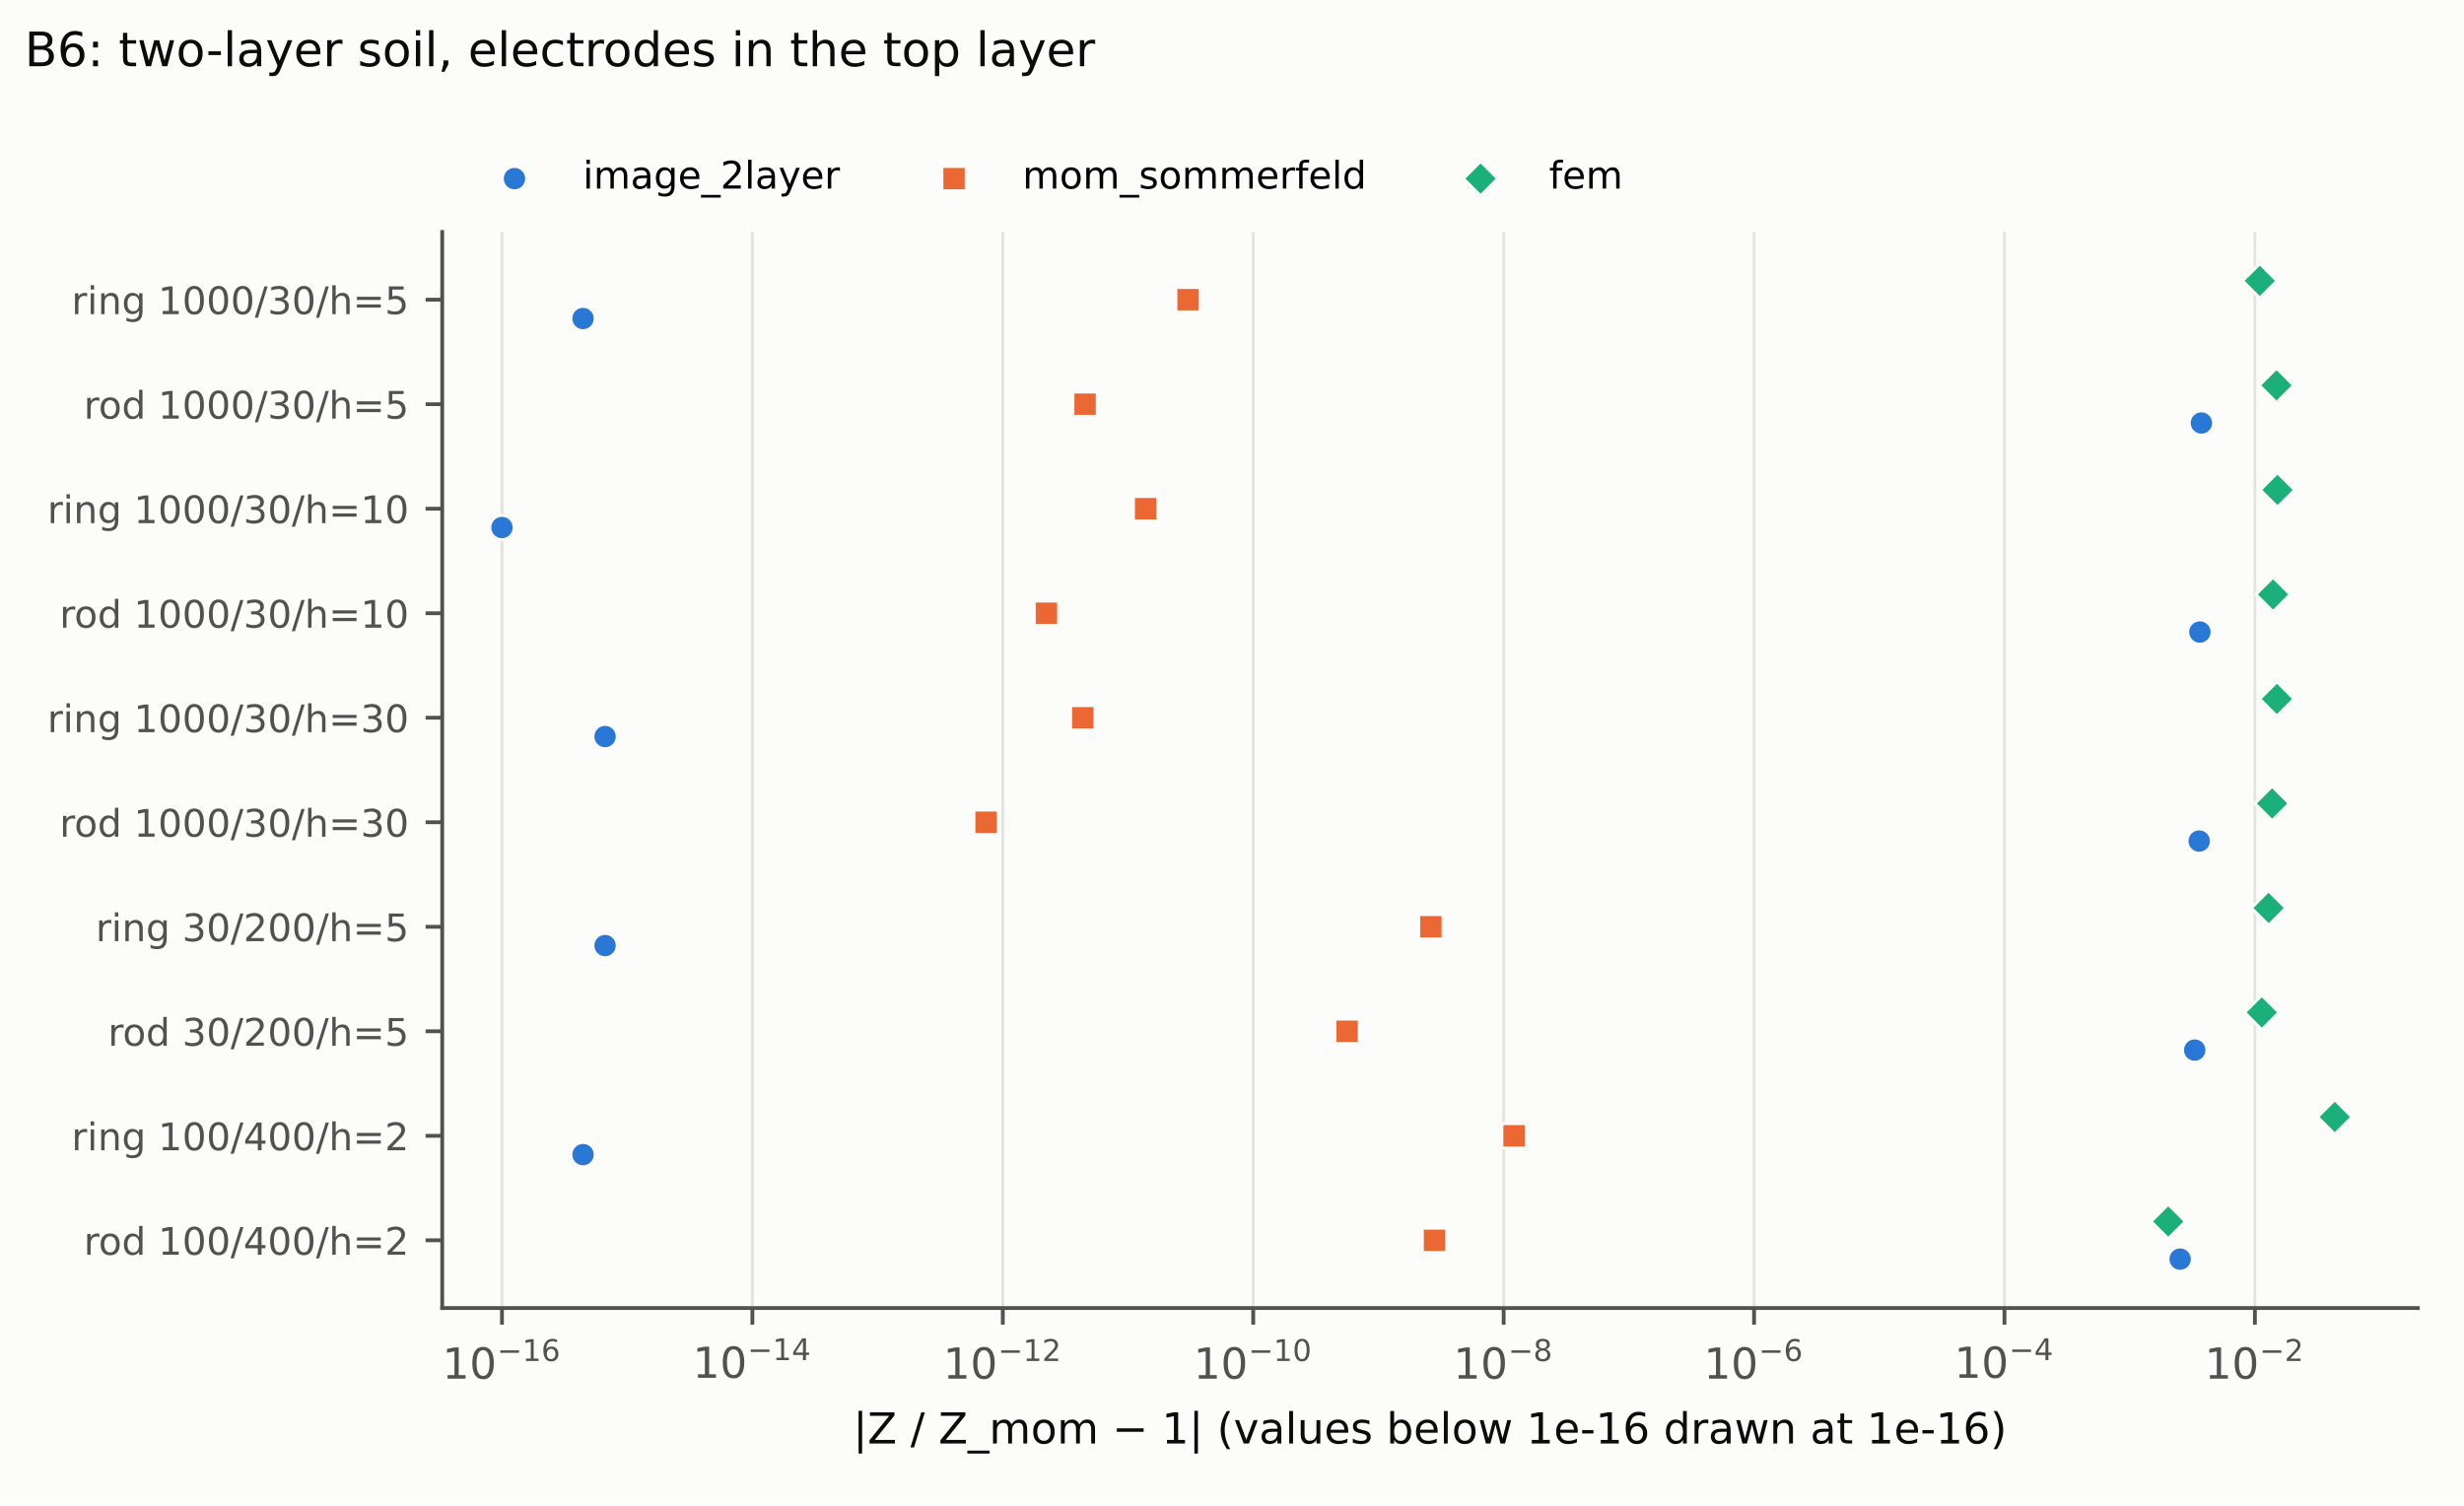
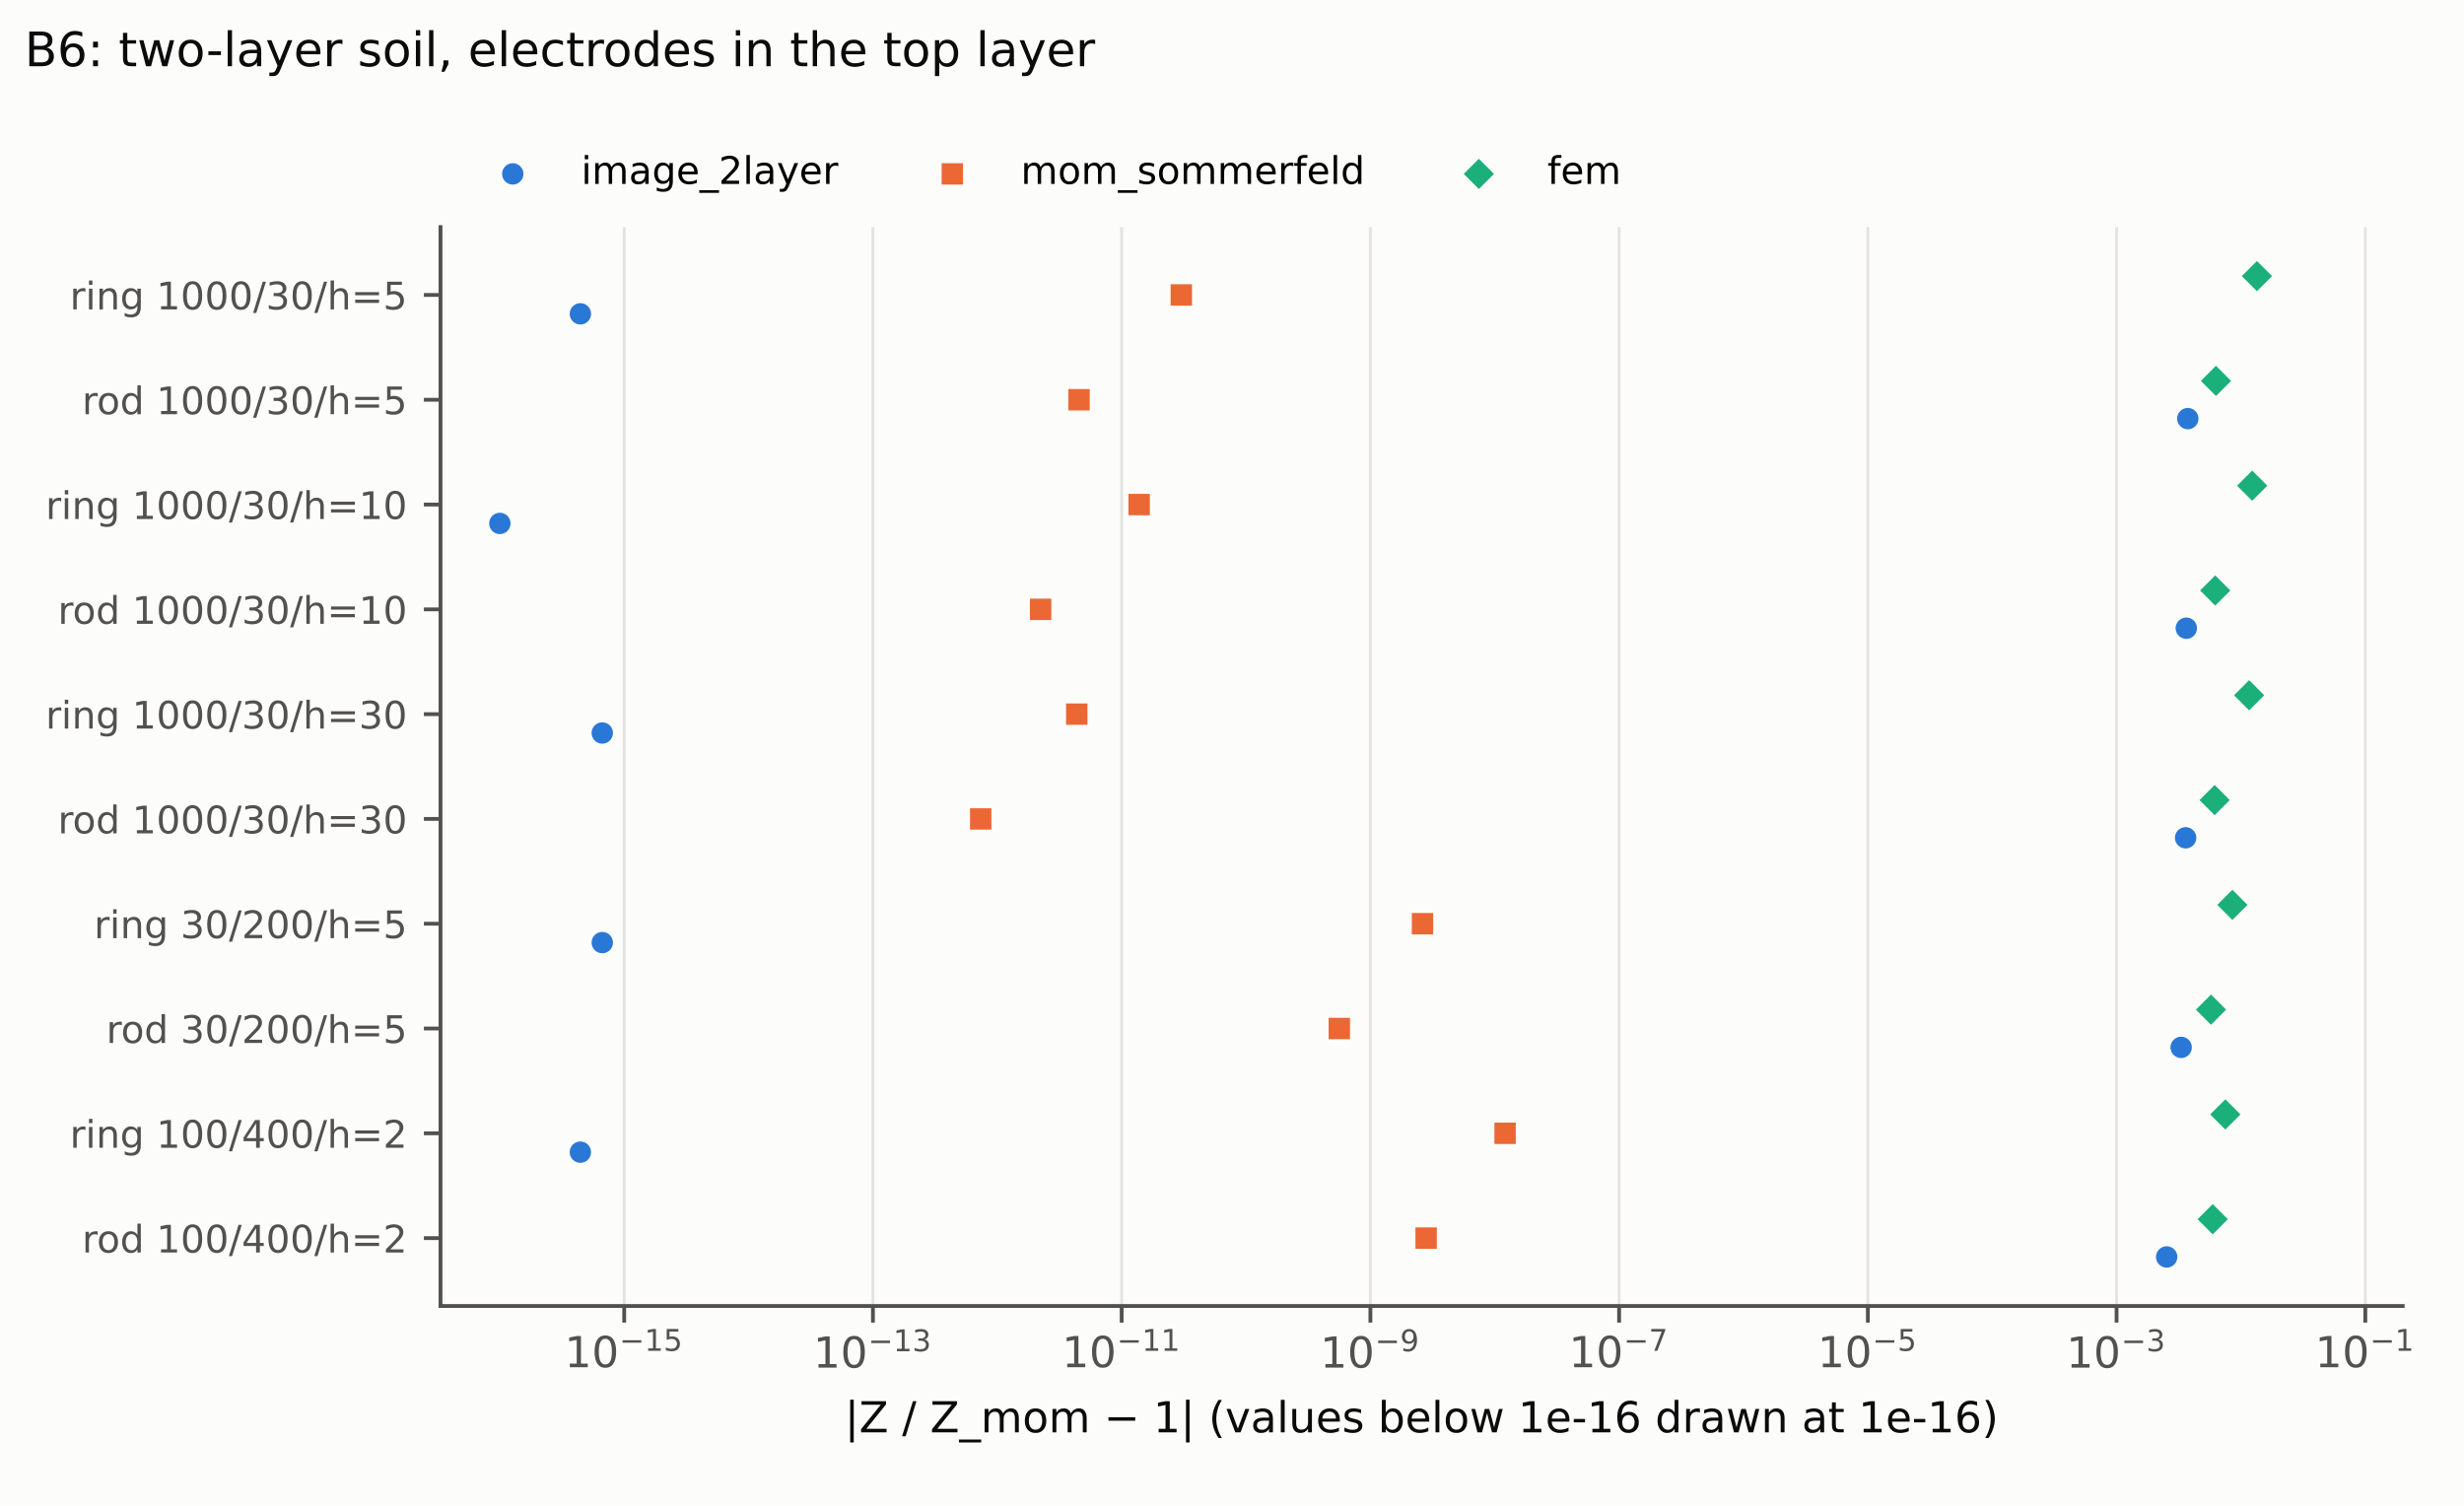
<svg xmlns="http://www.w3.org/2000/svg" xmlns:xlink="http://www.w3.org/1999/xlink" width="518.4pt" height="316.8pt" viewBox="0 0 518.4 316.8" version="1.1">
  <defs>
    <style type="text/css">*{stroke-linejoin: round; stroke-linecap: butt}</style>
  </defs>
  <g id="figure_1">
    <g id="patch_1">
      <path d="M 0 316.8  L 518.4 316.8  L 518.4 0  L 0 0  z " style="fill: #fcfcfb" />
    </g>
    <g id="axes_1">
      <g id="patch_2">
-         <path d="M 93.04 275.196  L 508.68 275.196  L 508.68 48.802  L 93.04 48.802  z " style="fill: #fcfcfb" />
+         <path d="M 92.68 274.768  L 505.511 274.768  L 505.511 47.773  L 92.68 47.773  z " style="fill: #fcfcfb" />
      </g>
      <g id="matplotlib.axis_1">
        <g id="xtick_1">
          <g id="line2d_1">
-             <path d="M 105.609 275.196  L 105.609 48.802  " clip-path="url(#pb8f76de972)" style="fill: none; stroke: #e4e3df; stroke-width: 0.6; stroke-linecap: square" />
+             <path d="M 131.328 274.768  L 131.328 47.773  " clip-path="url(#p9d9e0db10f)" style="fill: none; stroke: #e4e3df; stroke-width: 0.6; stroke-linecap: square" />
          </g>
          <g id="line2d_2">
            <defs>
              <path id="m6ba6745898" d="M 0 0  L 0 3.5  " style="stroke: #52514e; stroke-width: 0.8" />
            </defs>
            <g>
-               <use xlink:href="#m6ba6745898" x="105.609" y="275.196" style="fill: #52514e; stroke: #52514e; stroke-width: 0.8" />
+               <use xlink:href="#m6ba6745898" x="131.328" y="274.768" style="fill: #52514e; stroke: #52514e; stroke-width: 0.8" />
            </g>
          </g>
          <g id="text_1">
-             <g style="fill: #52514e" transform="translate(93.05369 290.6558)">
-               <text>
-                 <tspan x="0" y="-0.602" style="font-size: 9px; font-family: 'DejaVu Sans'; fill: #52514e">1</tspan>
-                 <tspan x="5.726" y="-0.602" style="font-size: 9px; font-family: 'DejaVu Sans'; fill: #52514e">0</tspan>
+             <g style="fill: #52514e" transform="translate(118.7735 288.6066)">
+               <text>
+                 <tspan x="0" y="-0.961" style="font-size: 9px; font-family: 'DejaVu Sans'; fill: #52514e">1</tspan>
+                 <tspan x="5.726" y="-0.961" style="font-size: 9px; font-family: 'DejaVu Sans'; fill: #52514e">0</tspan>
+                 <tspan x="11.538" y="-4.406" style="font-size: 6.3px; font-family: 'DejaVu Sans'; fill: #52514e">−</tspan>
+                 <tspan x="16.817" y="-4.406" style="font-size: 6.3px; font-family: 'DejaVu Sans'; fill: #52514e">1</tspan>
+                 <tspan x="20.825" y="-4.406" style="font-size: 6.3px; font-family: 'DejaVu Sans'; fill: #52514e">5</tspan>
+               </text>
+             </g>
+           </g>
+         </g>
+         <g id="xtick_2">
+           <g id="line2d_3">
+             <path d="M 183.658 274.768  L 183.658 47.773  " clip-path="url(#p9d9e0db10f)" style="fill: none; stroke: #e4e3df; stroke-width: 0.6; stroke-linecap: square" />
+           </g>
+           <g id="line2d_4">
+             <g>
+               <use xlink:href="#m6ba6745898" x="183.658" y="274.768" style="fill: #52514e; stroke: #52514e; stroke-width: 0.8" />
+             </g>
+           </g>
+           <g id="text_2">
+             <g style="fill: #52514e" transform="translate(171.103 288.6066)">
+               <text>
+                 <tspan x="0" y="-0.873" style="font-size: 9px; font-family: 'DejaVu Sans'; fill: #52514e">1</tspan>
+                 <tspan x="5.726" y="-0.873" style="font-size: 9px; font-family: 'DejaVu Sans'; fill: #52514e">0</tspan>
                <tspan x="11.538" y="-4.319" style="font-size: 6.3px; font-family: 'DejaVu Sans'; fill: #52514e">−</tspan>
                <tspan x="16.817" y="-4.319" style="font-size: 6.3px; font-family: 'DejaVu Sans'; fill: #52514e">1</tspan>
-                 <tspan x="20.825" y="-4.319" style="font-size: 6.3px; font-family: 'DejaVu Sans'; fill: #52514e">6</tspan>
-               </text>
-             </g>
-           </g>
-         </g>
-         <g id="xtick_2">
-           <g id="line2d_3">
-             <path d="M 158.294 275.196  L 158.294 48.802  " clip-path="url(#pb8f76de972)" style="fill: none; stroke: #e4e3df; stroke-width: 0.6; stroke-linecap: square" />
-           </g>
-           <g id="line2d_4">
-             <g>
-               <use xlink:href="#m6ba6745898" x="158.294" y="275.196" style="fill: #52514e; stroke: #52514e; stroke-width: 0.8" />
-             </g>
-           </g>
-           <g id="text_2">
-             <g style="fill: #52514e" transform="translate(145.7392 290.5658)">
-               <text>
-                 <tspan x="0" y="-0.689" style="font-size: 9px; font-family: 'DejaVu Sans'; fill: #52514e">1</tspan>
-                 <tspan x="5.726" y="-0.689" style="font-size: 9px; font-family: 'DejaVu Sans'; fill: #52514e">0</tspan>
-                 <tspan x="11.538" y="-4.406" style="font-size: 6.3px; font-family: 'DejaVu Sans'; fill: #52514e">−</tspan>
-                 <tspan x="16.817" y="-4.406" style="font-size: 6.3px; font-family: 'DejaVu Sans'; fill: #52514e">1</tspan>
-                 <tspan x="20.825" y="-4.406" style="font-size: 6.3px; font-family: 'DejaVu Sans'; fill: #52514e">4</tspan>
+                 <tspan x="20.825" y="-4.319" style="font-size: 6.3px; font-family: 'DejaVu Sans'; fill: #52514e">3</tspan>
              </text>
            </g>
          </g>
        </g>
        <g id="xtick_3">
          <g id="line2d_5">
-             <path d="M 210.98 275.196  L 210.98 48.802  " clip-path="url(#pb8f76de972)" style="fill: none; stroke: #e4e3df; stroke-width: 0.6; stroke-linecap: square" />
+             <path d="M 235.987 274.768  L 235.987 47.773  " clip-path="url(#p9d9e0db10f)" style="fill: none; stroke: #e4e3df; stroke-width: 0.6; stroke-linecap: square" />
          </g>
          <g id="line2d_6">
            <g>
-               <use xlink:href="#m6ba6745898" x="210.98" y="275.196" style="fill: #52514e; stroke: #52514e; stroke-width: 0.8" />
+               <use xlink:href="#m6ba6745898" x="235.987" y="274.768" style="fill: #52514e; stroke: #52514e; stroke-width: 0.8" />
            </g>
          </g>
          <g id="text_3">
-             <g style="fill: #52514e" transform="translate(198.4247 290.6558)">
-               <text>
-                 <tspan x="0" y="-0.602" style="font-size: 9px; font-family: 'DejaVu Sans'; fill: #52514e">1</tspan>
-                 <tspan x="5.726" y="-0.602" style="font-size: 9px; font-family: 'DejaVu Sans'; fill: #52514e">0</tspan>
-                 <tspan x="11.538" y="-4.319" style="font-size: 6.3px; font-family: 'DejaVu Sans'; fill: #52514e">−</tspan>
-                 <tspan x="16.817" y="-4.319" style="font-size: 6.3px; font-family: 'DejaVu Sans'; fill: #52514e">1</tspan>
-                 <tspan x="20.825" y="-4.319" style="font-size: 6.3px; font-family: 'DejaVu Sans'; fill: #52514e">2</tspan>
+             <g style="fill: #52514e" transform="translate(223.4325 288.6066)">
+               <text>
+                 <tspan x="0" y="-0.961" style="font-size: 9px; font-family: 'DejaVu Sans'; fill: #52514e">1</tspan>
+                 <tspan x="5.726" y="-0.961" style="font-size: 9px; font-family: 'DejaVu Sans'; fill: #52514e">0</tspan>
+                 <tspan x="11.538" y="-4.406" style="font-size: 6.3px; font-family: 'DejaVu Sans'; fill: #52514e">−</tspan>
+                 <tspan x="16.817" y="-4.406" style="font-size: 6.3px; font-family: 'DejaVu Sans'; fill: #52514e">1</tspan>
+                 <tspan x="20.825" y="-4.406" style="font-size: 6.3px; font-family: 'DejaVu Sans'; fill: #52514e">1</tspan>
              </text>
            </g>
          </g>
        </g>
        <g id="xtick_4">
          <g id="line2d_7">
-             <path d="M 263.665 275.196  L 263.665 48.802  " clip-path="url(#pb8f76de972)" style="fill: none; stroke: #e4e3df; stroke-width: 0.6; stroke-linecap: square" />
+             <path d="M 288.317 274.768  L 288.317 47.773  " clip-path="url(#p9d9e0db10f)" style="fill: none; stroke: #e4e3df; stroke-width: 0.6; stroke-linecap: square" />
          </g>
          <g id="line2d_8">
            <g>
-               <use xlink:href="#m6ba6745898" x="263.665" y="275.196" style="fill: #52514e; stroke: #52514e; stroke-width: 0.8" />
+               <use xlink:href="#m6ba6745898" x="288.317" y="274.768" style="fill: #52514e; stroke: #52514e; stroke-width: 0.8" />
            </g>
          </g>
          <g id="text_4">
-             <g style="fill: #52514e" transform="translate(251.1102 290.6558)">
-               <text>
-                 <tspan x="0" y="-0.602" style="font-size: 9px; font-family: 'DejaVu Sans'; fill: #52514e">1</tspan>
-                 <tspan x="5.726" y="-0.602" style="font-size: 9px; font-family: 'DejaVu Sans'; fill: #52514e">0</tspan>
+             <g style="fill: #52514e" transform="translate(277.7419 288.6066)">
+               <text>
+                 <tspan x="0" y="-0.873" style="font-size: 9px; font-family: 'DejaVu Sans'; fill: #52514e">1</tspan>
+                 <tspan x="5.726" y="-0.873" style="font-size: 9px; font-family: 'DejaVu Sans'; fill: #52514e">0</tspan>
                <tspan x="11.538" y="-4.319" style="font-size: 6.3px; font-family: 'DejaVu Sans'; fill: #52514e">−</tspan>
-                 <tspan x="16.817" y="-4.319" style="font-size: 6.3px; font-family: 'DejaVu Sans'; fill: #52514e">1</tspan>
-                 <tspan x="20.825" y="-4.319" style="font-size: 6.3px; font-family: 'DejaVu Sans'; fill: #52514e">0</tspan>
+                 <tspan x="16.817" y="-4.319" style="font-size: 6.3px; font-family: 'DejaVu Sans'; fill: #52514e">9</tspan>
              </text>
            </g>
          </g>
        </g>
        <g id="xtick_5">
          <g id="line2d_9">
-             <path d="M 316.351 275.196  L 316.351 48.802  " clip-path="url(#pb8f76de972)" style="fill: none; stroke: #e4e3df; stroke-width: 0.6; stroke-linecap: square" />
+             <path d="M 340.646 274.768  L 340.646 47.773  " clip-path="url(#p9d9e0db10f)" style="fill: none; stroke: #e4e3df; stroke-width: 0.6; stroke-linecap: square" />
          </g>
          <g id="line2d_10">
            <g>
-               <use xlink:href="#m6ba6745898" x="316.351" y="275.196" style="fill: #52514e; stroke: #52514e; stroke-width: 0.8" />
+               <use xlink:href="#m6ba6745898" x="340.646" y="274.768" style="fill: #52514e; stroke: #52514e; stroke-width: 0.8" />
            </g>
          </g>
          <g id="text_5">
-             <g style="fill: #52514e" transform="translate(305.7757 290.6558)">
-               <text>
-                 <tspan x="0" y="-0.602" style="font-size: 9px; font-family: 'DejaVu Sans'; fill: #52514e">1</tspan>
-                 <tspan x="5.726" y="-0.602" style="font-size: 9px; font-family: 'DejaVu Sans'; fill: #52514e">0</tspan>
-                 <tspan x="11.538" y="-4.319" style="font-size: 6.3px; font-family: 'DejaVu Sans'; fill: #52514e">−</tspan>
-                 <tspan x="16.817" y="-4.319" style="font-size: 6.3px; font-family: 'DejaVu Sans'; fill: #52514e">8</tspan>
+             <g style="fill: #52514e" transform="translate(330.0714 288.6066)">
+               <text>
+                 <tspan x="0" y="-0.961" style="font-size: 9px; font-family: 'DejaVu Sans'; fill: #52514e">1</tspan>
+                 <tspan x="5.726" y="-0.961" style="font-size: 9px; font-family: 'DejaVu Sans'; fill: #52514e">0</tspan>
+                 <tspan x="11.538" y="-4.406" style="font-size: 6.3px; font-family: 'DejaVu Sans'; fill: #52514e">−</tspan>
+                 <tspan x="16.817" y="-4.406" style="font-size: 6.3px; font-family: 'DejaVu Sans'; fill: #52514e">7</tspan>
              </text>
            </g>
          </g>
        </g>
        <g id="xtick_6">
          <g id="line2d_11">
-             <path d="M 369.036 275.196  L 369.036 48.802  " clip-path="url(#pb8f76de972)" style="fill: none; stroke: #e4e3df; stroke-width: 0.6; stroke-linecap: square" />
+             <path d="M 392.976 274.768  L 392.976 47.773  " clip-path="url(#p9d9e0db10f)" style="fill: none; stroke: #e4e3df; stroke-width: 0.6; stroke-linecap: square" />
          </g>
          <g id="line2d_12">
            <g>
-               <use xlink:href="#m6ba6745898" x="369.036" y="275.196" style="fill: #52514e; stroke: #52514e; stroke-width: 0.8" />
+               <use xlink:href="#m6ba6745898" x="392.976" y="274.768" style="fill: #52514e; stroke: #52514e; stroke-width: 0.8" />
            </g>
          </g>
          <g id="text_6">
-             <g style="fill: #52514e" transform="translate(358.4613 290.6558)">
-               <text>
-                 <tspan x="0" y="-0.602" style="font-size: 9px; font-family: 'DejaVu Sans'; fill: #52514e">1</tspan>
-                 <tspan x="5.726" y="-0.602" style="font-size: 9px; font-family: 'DejaVu Sans'; fill: #52514e">0</tspan>
-                 <tspan x="11.538" y="-4.319" style="font-size: 6.3px; font-family: 'DejaVu Sans'; fill: #52514e">−</tspan>
-                 <tspan x="16.817" y="-4.319" style="font-size: 6.3px; font-family: 'DejaVu Sans'; fill: #52514e">6</tspan>
+             <g style="fill: #52514e" transform="translate(382.4009 288.6066)">
+               <text>
+                 <tspan x="0" y="-0.961" style="font-size: 9px; font-family: 'DejaVu Sans'; fill: #52514e">1</tspan>
+                 <tspan x="5.726" y="-0.961" style="font-size: 9px; font-family: 'DejaVu Sans'; fill: #52514e">0</tspan>
+                 <tspan x="11.538" y="-4.406" style="font-size: 6.3px; font-family: 'DejaVu Sans'; fill: #52514e">−</tspan>
+                 <tspan x="16.817" y="-4.406" style="font-size: 6.3px; font-family: 'DejaVu Sans'; fill: #52514e">5</tspan>
              </text>
            </g>
          </g>
        </g>
        <g id="xtick_7">
          <g id="line2d_13">
-             <path d="M 421.722 275.196  L 421.722 48.802  " clip-path="url(#pb8f76de972)" style="fill: none; stroke: #e4e3df; stroke-width: 0.6; stroke-linecap: square" />
+             <path d="M 445.305 274.768  L 445.305 47.773  " clip-path="url(#p9d9e0db10f)" style="fill: none; stroke: #e4e3df; stroke-width: 0.6; stroke-linecap: square" />
          </g>
          <g id="line2d_14">
            <g>
-               <use xlink:href="#m6ba6745898" x="421.722" y="275.196" style="fill: #52514e; stroke: #52514e; stroke-width: 0.8" />
+               <use xlink:href="#m6ba6745898" x="445.305" y="274.768" style="fill: #52514e; stroke: #52514e; stroke-width: 0.8" />
            </g>
          </g>
          <g id="text_7">
-             <g style="fill: #52514e" transform="translate(411.1468 290.5658)">
-               <text>
-                 <tspan x="0" y="-0.689" style="font-size: 9px; font-family: 'DejaVu Sans'; fill: #52514e">1</tspan>
-                 <tspan x="5.726" y="-0.689" style="font-size: 9px; font-family: 'DejaVu Sans'; fill: #52514e">0</tspan>
-                 <tspan x="11.538" y="-4.406" style="font-size: 6.3px; font-family: 'DejaVu Sans'; fill: #52514e">−</tspan>
-                 <tspan x="16.817" y="-4.406" style="font-size: 6.3px; font-family: 'DejaVu Sans'; fill: #52514e">4</tspan>
+             <g style="fill: #52514e" transform="translate(434.7304 288.6066)">
+               <text>
+                 <tspan x="0" y="-0.873" style="font-size: 9px; font-family: 'DejaVu Sans'; fill: #52514e">1</tspan>
+                 <tspan x="5.726" y="-0.873" style="font-size: 9px; font-family: 'DejaVu Sans'; fill: #52514e">0</tspan>
+                 <tspan x="11.538" y="-4.319" style="font-size: 6.3px; font-family: 'DejaVu Sans'; fill: #52514e">−</tspan>
+                 <tspan x="16.817" y="-4.319" style="font-size: 6.3px; font-family: 'DejaVu Sans'; fill: #52514e">3</tspan>
              </text>
            </g>
          </g>
        </g>
        <g id="xtick_8">
          <g id="line2d_15">
-             <path d="M 474.407 275.196  L 474.407 48.802  " clip-path="url(#pb8f76de972)" style="fill: none; stroke: #e4e3df; stroke-width: 0.6; stroke-linecap: square" />
+             <path d="M 497.635 274.768  L 497.635 47.773  " clip-path="url(#p9d9e0db10f)" style="fill: none; stroke: #e4e3df; stroke-width: 0.6; stroke-linecap: square" />
          </g>
          <g id="line2d_16">
            <g>
-               <use xlink:href="#m6ba6745898" x="474.407" y="275.196" style="fill: #52514e; stroke: #52514e; stroke-width: 0.8" />
+               <use xlink:href="#m6ba6745898" x="497.635" y="274.768" style="fill: #52514e; stroke: #52514e; stroke-width: 0.8" />
            </g>
          </g>
          <g id="text_8">
-             <g style="fill: #52514e" transform="translate(463.8323 290.6558)">
-               <text>
-                 <tspan x="0" y="-0.602" style="font-size: 9px; font-family: 'DejaVu Sans'; fill: #52514e">1</tspan>
-                 <tspan x="5.726" y="-0.602" style="font-size: 9px; font-family: 'DejaVu Sans'; fill: #52514e">0</tspan>
-                 <tspan x="11.538" y="-4.319" style="font-size: 6.3px; font-family: 'DejaVu Sans'; fill: #52514e">−</tspan>
-                 <tspan x="16.817" y="-4.319" style="font-size: 6.3px; font-family: 'DejaVu Sans'; fill: #52514e">2</tspan>
+             <g style="fill: #52514e" transform="translate(487.0599 288.6066)">
+               <text>
+                 <tspan x="0" y="-0.961" style="font-size: 9px; font-family: 'DejaVu Sans'; fill: #52514e">1</tspan>
+                 <tspan x="5.726" y="-0.961" style="font-size: 9px; font-family: 'DejaVu Sans'; fill: #52514e">0</tspan>
+                 <tspan x="11.538" y="-4.406" style="font-size: 6.3px; font-family: 'DejaVu Sans'; fill: #52514e">−</tspan>
+                 <tspan x="16.817" y="-4.406" style="font-size: 6.3px; font-family: 'DejaVu Sans'; fill: #52514e">1</tspan>
              </text>
            </g>
          </g>
        </g>
        <g id="text_9">
-           <text style="font-size: 9px; font-family: 'DejaVu Sans', 'Bitstream Vera Sans', 'Computer Modern Sans Serif', 'Lucida Grande', 'Verdana', 'Geneva', 'Lucid', 'Arial', 'Helvetica', 'Avant Garde', sans-serif; text-anchor: middle; fill: #0b0b0b" x="300.86" y="303.696" transform="rotate(-0 300.86 303.6959)">|Z / Z_mom − 1| (values below 1e-16 drawn at 1e-16)</text>
+           <text style="font-size: 9px; font-family: 'DejaVu Sans', 'Bitstream Vera Sans', 'Computer Modern Sans Serif', 'Lucida Grande', 'Verdana', 'Geneva', 'Lucid', 'Arial', 'Helvetica', 'Avant Garde', sans-serif; text-anchor: middle; fill: #0b0b0b" x="299.096" y="301.356" transform="rotate(-0 299.0956 301.3563)">|Z / Z_mom − 1| (values below 1e-16 drawn at 1e-16)</text>
        </g>
      </g>
      <g id="matplotlib.axis_2">
        <g id="ytick_1">
          <g id="line2d_17">
            <defs>
              <path id="m3b5ce156c2" d="M 0 0  L -3.5 0  " style="stroke: #52514e; stroke-width: 0.8" />
            </defs>
            <g>
-               <use xlink:href="#m3b5ce156c2" x="93.04" y="63.051" style="fill: #52514e; stroke: #52514e; stroke-width: 0.8" />
+               <use xlink:href="#m3b5ce156c2" x="92.68" y="62.059" style="fill: #52514e; stroke: #52514e; stroke-width: 0.8" />
            </g>
          </g>
          <g id="text_10">
-             <text style="font-size: 8px; font-family: 'DejaVu Sans', 'Bitstream Vera Sans', 'Computer Modern Sans Serif', 'Lucida Grande', 'Verdana', 'Geneva', 'Lucid', 'Arial', 'Helvetica', 'Avant Garde', sans-serif; text-anchor: end; fill: #52514e" x="86.04" y="66.09" transform="rotate(-0 86.04 66.09026)">ring 1000/30/h=5</text>
+             <text style="font-size: 8px; font-family: 'DejaVu Sans', 'Bitstream Vera Sans', 'Computer Modern Sans Serif', 'Lucida Grande', 'Verdana', 'Geneva', 'Lucid', 'Arial', 'Helvetica', 'Avant Garde', sans-serif; text-anchor: end; fill: #52514e" x="85.68" y="65.098" transform="rotate(-0 85.68 65.0983)">ring 1000/30/h=5</text>
          </g>
        </g>
        <g id="ytick_2">
          <g id="line2d_18">
            <g>
-               <use xlink:href="#m3b5ce156c2" x="93.04" y="85.039" style="fill: #52514e; stroke: #52514e; stroke-width: 0.8" />
+               <use xlink:href="#m3b5ce156c2" x="92.68" y="84.106" style="fill: #52514e; stroke: #52514e; stroke-width: 0.8" />
            </g>
          </g>
          <g id="text_11">
-             <text style="font-size: 8px; font-family: 'DejaVu Sans', 'Bitstream Vera Sans', 'Computer Modern Sans Serif', 'Lucida Grande', 'Verdana', 'Geneva', 'Lucid', 'Arial', 'Helvetica', 'Avant Garde', sans-serif; text-anchor: end; fill: #52514e" x="86.04" y="88.079" transform="rotate(-0 86.04 88.07874)">rod 1000/30/h=5</text>
+             <text style="font-size: 8px; font-family: 'DejaVu Sans', 'Bitstream Vera Sans', 'Computer Modern Sans Serif', 'Lucida Grande', 'Verdana', 'Geneva', 'Lucid', 'Arial', 'Helvetica', 'Avant Garde', sans-serif; text-anchor: end; fill: #52514e" x="85.68" y="87.145" transform="rotate(-0 85.68 87.14526)">rod 1000/30/h=5</text>
          </g>
        </g>
        <g id="ytick_3">
          <g id="line2d_19">
            <g>
-               <use xlink:href="#m3b5ce156c2" x="93.04" y="107.028" style="fill: #52514e; stroke: #52514e; stroke-width: 0.8" />
+               <use xlink:href="#m3b5ce156c2" x="92.68" y="106.153" style="fill: #52514e; stroke: #52514e; stroke-width: 0.8" />
            </g>
          </g>
          <g id="text_12">
-             <text style="font-size: 8px; font-family: 'DejaVu Sans', 'Bitstream Vera Sans', 'Computer Modern Sans Serif', 'Lucida Grande', 'Verdana', 'Geneva', 'Lucid', 'Arial', 'Helvetica', 'Avant Garde', sans-serif; text-anchor: end; fill: #52514e" x="86.04" y="110.067" transform="rotate(-0 86.04 110.0672)">ring 1000/30/h=10</text>
+             <text style="font-size: 8px; font-family: 'DejaVu Sans', 'Bitstream Vera Sans', 'Computer Modern Sans Serif', 'Lucida Grande', 'Verdana', 'Geneva', 'Lucid', 'Arial', 'Helvetica', 'Avant Garde', sans-serif; text-anchor: end; fill: #52514e" x="85.68" y="109.192" transform="rotate(-0 85.68 109.1922)">ring 1000/30/h=10</text>
          </g>
        </g>
        <g id="ytick_4">
          <g id="line2d_20">
            <g>
-               <use xlink:href="#m3b5ce156c2" x="93.04" y="129.016" style="fill: #52514e; stroke: #52514e; stroke-width: 0.8" />
+               <use xlink:href="#m3b5ce156c2" x="92.68" y="128.2" style="fill: #52514e; stroke: #52514e; stroke-width: 0.8" />
            </g>
          </g>
          <g id="text_13">
-             <text style="font-size: 8px; font-family: 'DejaVu Sans', 'Bitstream Vera Sans', 'Computer Modern Sans Serif', 'Lucida Grande', 'Verdana', 'Geneva', 'Lucid', 'Arial', 'Helvetica', 'Avant Garde', sans-serif; text-anchor: end; fill: #52514e" x="86.04" y="132.056" transform="rotate(-0 86.04 132.0557)">rod 1000/30/h=10</text>
+             <text style="font-size: 8px; font-family: 'DejaVu Sans', 'Bitstream Vera Sans', 'Computer Modern Sans Serif', 'Lucida Grande', 'Verdana', 'Geneva', 'Lucid', 'Arial', 'Helvetica', 'Avant Garde', sans-serif; text-anchor: end; fill: #52514e" x="85.68" y="131.239" transform="rotate(-0 85.68 131.2392)">rod 1000/30/h=10</text>
          </g>
        </g>
        <g id="ytick_5">
          <g id="line2d_21">
            <g>
-               <use xlink:href="#m3b5ce156c2" x="93.04" y="151.005" style="fill: #52514e; stroke: #52514e; stroke-width: 0.8" />
+               <use xlink:href="#m3b5ce156c2" x="92.68" y="150.247" style="fill: #52514e; stroke: #52514e; stroke-width: 0.8" />
            </g>
          </g>
          <g id="text_14">
-             <text style="font-size: 8px; font-family: 'DejaVu Sans', 'Bitstream Vera Sans', 'Computer Modern Sans Serif', 'Lucida Grande', 'Verdana', 'Geneva', 'Lucid', 'Arial', 'Helvetica', 'Avant Garde', sans-serif; text-anchor: end; fill: #52514e" x="86.04" y="154.044" transform="rotate(-0 86.04 154.0442)">ring 1000/30/h=30</text>
+             <text style="font-size: 8px; font-family: 'DejaVu Sans', 'Bitstream Vera Sans', 'Computer Modern Sans Serif', 'Lucida Grande', 'Verdana', 'Geneva', 'Lucid', 'Arial', 'Helvetica', 'Avant Garde', sans-serif; text-anchor: end; fill: #52514e" x="85.68" y="153.286" transform="rotate(-0 85.68 153.2861)">ring 1000/30/h=30</text>
          </g>
        </g>
        <g id="ytick_6">
          <g id="line2d_22">
            <g>
-               <use xlink:href="#m3b5ce156c2" x="93.04" y="172.993" style="fill: #52514e; stroke: #52514e; stroke-width: 0.8" />
+               <use xlink:href="#m3b5ce156c2" x="92.68" y="172.294" style="fill: #52514e; stroke: #52514e; stroke-width: 0.8" />
            </g>
          </g>
          <g id="text_15">
-             <text style="font-size: 8px; font-family: 'DejaVu Sans', 'Bitstream Vera Sans', 'Computer Modern Sans Serif', 'Lucida Grande', 'Verdana', 'Geneva', 'Lucid', 'Arial', 'Helvetica', 'Avant Garde', sans-serif; text-anchor: end; fill: #52514e" x="86.04" y="176.033" transform="rotate(-0 86.04 176.0327)">rod 1000/30/h=30</text>
+             <text style="font-size: 8px; font-family: 'DejaVu Sans', 'Bitstream Vera Sans', 'Computer Modern Sans Serif', 'Lucida Grande', 'Verdana', 'Geneva', 'Lucid', 'Arial', 'Helvetica', 'Avant Garde', sans-serif; text-anchor: end; fill: #52514e" x="85.68" y="175.333" transform="rotate(-0 85.68 175.3331)">rod 1000/30/h=30</text>
          </g>
        </g>
        <g id="ytick_7">
          <g id="line2d_23">
            <g>
-               <use xlink:href="#m3b5ce156c2" x="93.04" y="194.982" style="fill: #52514e; stroke: #52514e; stroke-width: 0.8" />
+               <use xlink:href="#m3b5ce156c2" x="92.68" y="194.341" style="fill: #52514e; stroke: #52514e; stroke-width: 0.8" />
            </g>
          </g>
          <g id="text_16">
-             <text style="font-size: 8px; font-family: 'DejaVu Sans', 'Bitstream Vera Sans', 'Computer Modern Sans Serif', 'Lucida Grande', 'Verdana', 'Geneva', 'Lucid', 'Arial', 'Helvetica', 'Avant Garde', sans-serif; text-anchor: end; fill: #52514e" x="86.04" y="198.021" transform="rotate(-0 86.04 198.0212)">ring 30/200/h=5</text>
+             <text style="font-size: 8px; font-family: 'DejaVu Sans', 'Bitstream Vera Sans', 'Computer Modern Sans Serif', 'Lucida Grande', 'Verdana', 'Geneva', 'Lucid', 'Arial', 'Helvetica', 'Avant Garde', sans-serif; text-anchor: end; fill: #52514e" x="85.68" y="197.38" transform="rotate(-0 85.68 197.3801)">ring 30/200/h=5</text>
          </g>
        </g>
        <g id="ytick_8">
          <g id="line2d_24">
            <g>
-               <use xlink:href="#m3b5ce156c2" x="93.04" y="216.97" style="fill: #52514e; stroke: #52514e; stroke-width: 0.8" />
+               <use xlink:href="#m3b5ce156c2" x="92.68" y="216.388" style="fill: #52514e; stroke: #52514e; stroke-width: 0.8" />
            </g>
          </g>
          <g id="text_17">
-             <text style="font-size: 8px; font-family: 'DejaVu Sans', 'Bitstream Vera Sans', 'Computer Modern Sans Serif', 'Lucida Grande', 'Verdana', 'Geneva', 'Lucid', 'Arial', 'Helvetica', 'Avant Garde', sans-serif; text-anchor: end; fill: #52514e" x="86.04" y="220.01" transform="rotate(-0 86.04 220.0096)">rod 30/200/h=5</text>
+             <text style="font-size: 8px; font-family: 'DejaVu Sans', 'Bitstream Vera Sans', 'Computer Modern Sans Serif', 'Lucida Grande', 'Verdana', 'Geneva', 'Lucid', 'Arial', 'Helvetica', 'Avant Garde', sans-serif; text-anchor: end; fill: #52514e" x="85.68" y="219.427" transform="rotate(-0 85.68 219.427)">rod 30/200/h=5</text>
          </g>
        </g>
        <g id="ytick_9">
          <g id="line2d_25">
            <g>
-               <use xlink:href="#m3b5ce156c2" x="93.04" y="238.959" style="fill: #52514e; stroke: #52514e; stroke-width: 0.8" />
+               <use xlink:href="#m3b5ce156c2" x="92.68" y="238.435" style="fill: #52514e; stroke: #52514e; stroke-width: 0.8" />
            </g>
          </g>
          <g id="text_18">
-             <text style="font-size: 8px; font-family: 'DejaVu Sans', 'Bitstream Vera Sans', 'Computer Modern Sans Serif', 'Lucida Grande', 'Verdana', 'Geneva', 'Lucid', 'Arial', 'Helvetica', 'Avant Garde', sans-serif; text-anchor: end; fill: #52514e" x="86.04" y="241.998" transform="rotate(-0 86.04 241.9981)">ring 100/400/h=2</text>
+             <text style="font-size: 8px; font-family: 'DejaVu Sans', 'Bitstream Vera Sans', 'Computer Modern Sans Serif', 'Lucida Grande', 'Verdana', 'Geneva', 'Lucid', 'Arial', 'Helvetica', 'Avant Garde', sans-serif; text-anchor: end; fill: #52514e" x="85.68" y="241.474" transform="rotate(-0 85.68 241.474)">ring 100/400/h=2</text>
          </g>
        </g>
        <g id="ytick_10">
          <g id="line2d_26">
            <g>
-               <use xlink:href="#m3b5ce156c2" x="93.04" y="260.947" style="fill: #52514e; stroke: #52514e; stroke-width: 0.8" />
+               <use xlink:href="#m3b5ce156c2" x="92.68" y="260.482" style="fill: #52514e; stroke: #52514e; stroke-width: 0.8" />
            </g>
          </g>
          <g id="text_19">
-             <text style="font-size: 8px; font-family: 'DejaVu Sans', 'Bitstream Vera Sans', 'Computer Modern Sans Serif', 'Lucida Grande', 'Verdana', 'Geneva', 'Lucid', 'Arial', 'Helvetica', 'Avant Garde', sans-serif; text-anchor: end; fill: #52514e" x="86.04" y="263.987" transform="rotate(-0 86.04 263.9866)">rod 100/400/h=2</text>
+             <text style="font-size: 8px; font-family: 'DejaVu Sans', 'Bitstream Vera Sans', 'Computer Modern Sans Serif', 'Lucida Grande', 'Verdana', 'Geneva', 'Lucid', 'Arial', 'Helvetica', 'Avant Garde', sans-serif; text-anchor: end; fill: #52514e" x="85.68" y="263.521" transform="rotate(-0 85.68 263.5209)">rod 100/400/h=2</text>
          </g>
        </g>
      </g>
      <g id="patch_3">
-         <path d="M 93.04 275.196  L 93.04 48.802  " style="fill: none; stroke: #52514e; stroke-width: 0.8; stroke-linejoin: miter; stroke-linecap: square" />
+         <path d="M 92.68 274.768  L 92.68 47.773  " style="fill: none; stroke: #52514e; stroke-width: 0.8; stroke-linejoin: miter; stroke-linecap: square" />
      </g>
      <g id="patch_4">
-         <path d="M 93.04 275.196  L 508.68 275.196  " style="fill: none; stroke: #52514e; stroke-width: 0.8; stroke-linejoin: miter; stroke-linecap: square" />
+         <path d="M 92.68 274.768  L 505.511 274.768  " style="fill: none; stroke: #52514e; stroke-width: 0.8; stroke-linejoin: miter; stroke-linecap: square" />
      </g>
      <g id="PathCollection_1">
        <defs>
          <path id="mf407a605b8" d="M 0 2.55  C 0.676 2.55 1.325 2.281 1.803 1.803  C 2.281 1.325 2.55 0.676 2.55 0  C 2.55 -0.676 2.281 -1.325 1.803 -1.803  C 1.325 -2.281 0.676 -2.55 0 -2.55  C -0.676 -2.55 -1.325 -2.281 -1.803 -1.803  C -2.281 -1.325 -2.55 -0.676 -2.55 0  C -2.55 0.676 -2.281 1.325 -1.803 1.803  C -1.325 2.281 -0.676 2.55 0 2.55  z " style="stroke: #fcfcfb; stroke-width: 0.6" />
        </defs>
-         <g clip-path="url(#pb8f76de972)">
-           <use xlink:href="#mf407a605b8" x="122.665" y="67.009" style="fill: #2a78d6; stroke: #fcfcfb; stroke-width: 0.6" />
-           <use xlink:href="#mf407a605b8" x="463.154" y="88.997" style="fill: #2a78d6; stroke: #fcfcfb; stroke-width: 0.6" />
-           <use xlink:href="#mf407a605b8" x="105.609" y="110.986" style="fill: #2a78d6; stroke: #fcfcfb; stroke-width: 0.6" />
-           <use xlink:href="#mf407a605b8" x="462.834" y="132.974" style="fill: #2a78d6; stroke: #fcfcfb; stroke-width: 0.6" />
-           <use xlink:href="#mf407a605b8" x="127.304" y="154.963" style="fill: #2a78d6; stroke: #fcfcfb; stroke-width: 0.6" />
-           <use xlink:href="#mf407a605b8" x="462.69" y="176.951" style="fill: #2a78d6; stroke: #fcfcfb; stroke-width: 0.6" />
-           <use xlink:href="#mf407a605b8" x="127.304" y="198.94" style="fill: #2a78d6; stroke: #fcfcfb; stroke-width: 0.6" />
-           <use xlink:href="#mf407a605b8" x="461.745" y="220.928" style="fill: #2a78d6; stroke: #fcfcfb; stroke-width: 0.6" />
-           <use xlink:href="#mf407a605b8" x="122.665" y="242.917" style="fill: #2a78d6; stroke: #fcfcfb; stroke-width: 0.6" />
-           <use xlink:href="#mf407a605b8" x="458.677" y="264.905" style="fill: #2a78d6; stroke: #fcfcfb; stroke-width: 0.6" />
+         <g clip-path="url(#p9d9e0db10f)">
+           <use xlink:href="#mf407a605b8" x="122.105" y="66.027" style="fill: #2a78d6; stroke: #fcfcfb; stroke-width: 0.6" />
+           <use xlink:href="#mf407a605b8" x="460.293" y="88.074" style="fill: #2a78d6; stroke: #fcfcfb; stroke-width: 0.6" />
+           <use xlink:href="#mf407a605b8" x="105.164" y="110.121" style="fill: #2a78d6; stroke: #fcfcfb; stroke-width: 0.6" />
+           <use xlink:href="#mf407a605b8" x="459.976" y="132.168" style="fill: #2a78d6; stroke: #fcfcfb; stroke-width: 0.6" />
+           <use xlink:href="#mf407a605b8" x="126.712" y="154.215" style="fill: #2a78d6; stroke: #fcfcfb; stroke-width: 0.6" />
+           <use xlink:href="#mf407a605b8" x="459.832" y="176.262" style="fill: #2a78d6; stroke: #fcfcfb; stroke-width: 0.6" />
+           <use xlink:href="#mf407a605b8" x="126.712" y="198.309" style="fill: #2a78d6; stroke: #fcfcfb; stroke-width: 0.6" />
+           <use xlink:href="#mf407a605b8" x="458.894" y="220.356" style="fill: #2a78d6; stroke: #fcfcfb; stroke-width: 0.6" />
+           <use xlink:href="#mf407a605b8" x="122.105" y="242.403" style="fill: #2a78d6; stroke: #fcfcfb; stroke-width: 0.6" />
+           <use xlink:href="#mf407a605b8" x="455.846" y="264.45" style="fill: #2a78d6; stroke: #fcfcfb; stroke-width: 0.6" />
        </g>
      </g>
      <g id="PathCollection_2">
        <defs>
          <path id="mbac5411027" d="M -2.55 2.55  L 2.55 2.55  L 2.55 -2.55  L -2.55 -2.55  z " style="stroke: #fcfcfb; stroke-width: 0.6" />
        </defs>
-         <g clip-path="url(#pb8f76de972)">
-           <use xlink:href="#mbac5411027" x="249.956" y="63.051" style="fill: #eb6834; stroke: #fcfcfb; stroke-width: 0.6" />
-           <use xlink:href="#mbac5411027" x="228.289" y="85.039" style="fill: #eb6834; stroke: #fcfcfb; stroke-width: 0.6" />
-           <use xlink:href="#mbac5411027" x="241.026" y="107.028" style="fill: #eb6834; stroke: #fcfcfb; stroke-width: 0.6" />
-           <use xlink:href="#mbac5411027" x="220.156" y="129.016" style="fill: #eb6834; stroke: #fcfcfb; stroke-width: 0.6" />
-           <use xlink:href="#mbac5411027" x="227.807" y="151.005" style="fill: #eb6834; stroke: #fcfcfb; stroke-width: 0.6" />
-           <use xlink:href="#mbac5411027" x="207.464" y="172.993" style="fill: #eb6834; stroke: #fcfcfb; stroke-width: 0.6" />
-           <use xlink:href="#mbac5411027" x="301.047" y="194.982" style="fill: #eb6834; stroke: #fcfcfb; stroke-width: 0.6" />
-           <use xlink:href="#mbac5411027" x="283.423" y="216.97" style="fill: #eb6834; stroke: #fcfcfb; stroke-width: 0.6" />
-           <use xlink:href="#mbac5411027" x="318.541" y="238.959" style="fill: #eb6834; stroke: #fcfcfb; stroke-width: 0.6" />
-           <use xlink:href="#mbac5411027" x="301.814" y="260.947" style="fill: #eb6834; stroke: #fcfcfb; stroke-width: 0.6" />
+         <g clip-path="url(#p9d9e0db10f)">
+           <use xlink:href="#mbac5411027" x="248.536" y="62.059" style="fill: #eb6834; stroke: #fcfcfb; stroke-width: 0.6" />
+           <use xlink:href="#mbac5411027" x="227.015" y="84.106" style="fill: #eb6834; stroke: #fcfcfb; stroke-width: 0.6" />
+           <use xlink:href="#mbac5411027" x="239.666" y="106.153" style="fill: #eb6834; stroke: #fcfcfb; stroke-width: 0.6" />
+           <use xlink:href="#mbac5411027" x="218.937" y="128.2" style="fill: #eb6834; stroke: #fcfcfb; stroke-width: 0.6" />
+           <use xlink:href="#mbac5411027" x="226.536" y="150.247" style="fill: #eb6834; stroke: #fcfcfb; stroke-width: 0.6" />
+           <use xlink:href="#mbac5411027" x="206.331" y="172.294" style="fill: #eb6834; stroke: #fcfcfb; stroke-width: 0.6" />
+           <use xlink:href="#mbac5411027" x="299.282" y="194.341" style="fill: #eb6834; stroke: #fcfcfb; stroke-width: 0.6" />
+           <use xlink:href="#mbac5411027" x="281.776" y="216.388" style="fill: #eb6834; stroke: #fcfcfb; stroke-width: 0.6" />
+           <use xlink:href="#mbac5411027" x="316.657" y="238.435" style="fill: #eb6834; stroke: #fcfcfb; stroke-width: 0.6" />
+           <use xlink:href="#mbac5411027" x="300.043" y="260.482" style="fill: #eb6834; stroke: #fcfcfb; stroke-width: 0.6" />
        </g>
      </g>
      <g id="PathCollection_3">
        <defs>
          <path id="m2cf43a97be" d="M -0 3.606  L 3.606 0  L 0 -3.606  L -3.606 -0  z " style="stroke: #fcfcfb; stroke-width: 0.6" />
        </defs>
-         <g clip-path="url(#pb8f76de972)">
-           <use xlink:href="#m2cf43a97be" x="475.438" y="59.093" style="fill: #1baf7a; stroke: #fcfcfb; stroke-width: 0.6" />
-           <use xlink:href="#m2cf43a97be" x="478.95" y="81.081" style="fill: #1baf7a; stroke: #fcfcfb; stroke-width: 0.6" />
-           <use xlink:href="#m2cf43a97be" x="479.154" y="103.07" style="fill: #1baf7a; stroke: #fcfcfb; stroke-width: 0.6" />
-           <use xlink:href="#m2cf43a97be" x="478.229" y="125.058" style="fill: #1baf7a; stroke: #fcfcfb; stroke-width: 0.6" />
-           <use xlink:href="#m2cf43a97be" x="479.032" y="147.047" style="fill: #1baf7a; stroke: #fcfcfb; stroke-width: 0.6" />
-           <use xlink:href="#m2cf43a97be" x="478.028" y="169.035" style="fill: #1baf7a; stroke: #fcfcfb; stroke-width: 0.6" />
-           <use xlink:href="#m2cf43a97be" x="477.284" y="191.024" style="fill: #1baf7a; stroke: #fcfcfb; stroke-width: 0.6" />
-           <use xlink:href="#m2cf43a97be" x="475.86" y="213.012" style="fill: #1baf7a; stroke: #fcfcfb; stroke-width: 0.6" />
-           <use xlink:href="#m2cf43a97be" x="491.213" y="235.001" style="fill: #1baf7a; stroke: #fcfcfb; stroke-width: 0.6" />
-           <use xlink:href="#m2cf43a97be" x="456.177" y="256.989" style="fill: #1baf7a; stroke: #fcfcfb; stroke-width: 0.6" />
+         <g clip-path="url(#p9d9e0db10f)">
+           <use xlink:href="#m2cf43a97be" x="474.835" y="58.09" style="fill: #1baf7a; stroke: #fcfcfb; stroke-width: 0.6" />
+           <use xlink:href="#m2cf43a97be" x="466.217" y="80.137" style="fill: #1baf7a; stroke: #fcfcfb; stroke-width: 0.6" />
+           <use xlink:href="#m2cf43a97be" x="473.84" y="102.184" style="fill: #1baf7a; stroke: #fcfcfb; stroke-width: 0.6" />
+           <use xlink:href="#m2cf43a97be" x="466.06" y="124.231" style="fill: #1baf7a; stroke: #fcfcfb; stroke-width: 0.6" />
+           <use xlink:href="#m2cf43a97be" x="473.193" y="146.278" style="fill: #1baf7a; stroke: #fcfcfb; stroke-width: 0.6" />
+           <use xlink:href="#m2cf43a97be" x="465.937" y="168.325" style="fill: #1baf7a; stroke: #fcfcfb; stroke-width: 0.6" />
+           <use xlink:href="#m2cf43a97be" x="469.674" y="190.372" style="fill: #1baf7a; stroke: #fcfcfb; stroke-width: 0.6" />
+           <use xlink:href="#m2cf43a97be" x="465.173" y="212.419" style="fill: #1baf7a; stroke: #fcfcfb; stroke-width: 0.6" />
+           <use xlink:href="#m2cf43a97be" x="468.187" y="234.466" style="fill: #1baf7a; stroke: #fcfcfb; stroke-width: 0.6" />
+           <use xlink:href="#m2cf43a97be" x="465.53" y="256.513" style="fill: #1baf7a; stroke: #fcfcfb; stroke-width: 0.6" />
        </g>
      </g>
      <g id="legend_1">
        <g id="PathCollection_4">
          <g>
-             <use xlink:href="#mf407a605b8" x="108.24" y="37.58" style="fill: #2a78d6; stroke: #fcfcfb; stroke-width: 0.6" />
+             <use xlink:href="#mf407a605b8" x="107.88" y="36.586" style="fill: #2a78d6; stroke: #fcfcfb; stroke-width: 0.6" />
          </g>
        </g>
        <g id="text_20">
-           <text style="font-size: 8px; font-family: 'DejaVu Sans', 'Bitstream Vera Sans', 'Computer Modern Sans Serif', 'Lucida Grande', 'Verdana', 'Geneva', 'Lucid', 'Arial', 'Helvetica', 'Avant Garde', sans-serif; text-anchor: start" x="122.64" y="39.68" transform="rotate(-0 122.64 39.68047)">image_2layer</text>
+           <text style="font-size: 8px; font-family: 'DejaVu Sans', 'Bitstream Vera Sans', 'Computer Modern Sans Serif', 'Lucida Grande', 'Verdana', 'Geneva', 'Lucid', 'Arial', 'Helvetica', 'Avant Garde', sans-serif; text-anchor: start" x="122.28" y="38.686" transform="rotate(-0 122.28 38.68625)">image_2layer</text>
        </g>
        <g id="PathCollection_5">
          <g>
-             <use xlink:href="#mbac5411027" x="200.72" y="37.58" style="fill: #eb6834; stroke: #fcfcfb; stroke-width: 0.6" />
+             <use xlink:href="#mbac5411027" x="200.36" y="36.586" style="fill: #eb6834; stroke: #fcfcfb; stroke-width: 0.6" />
          </g>
        </g>
        <g id="text_21">
-           <text style="font-size: 8px; font-family: 'DejaVu Sans', 'Bitstream Vera Sans', 'Computer Modern Sans Serif', 'Lucida Grande', 'Verdana', 'Geneva', 'Lucid', 'Arial', 'Helvetica', 'Avant Garde', sans-serif; text-anchor: start" x="215.12" y="39.68" transform="rotate(-0 215.12 39.68047)">mom_sommerfeld</text>
+           <text style="font-size: 8px; font-family: 'DejaVu Sans', 'Bitstream Vera Sans', 'Computer Modern Sans Serif', 'Lucida Grande', 'Verdana', 'Geneva', 'Lucid', 'Arial', 'Helvetica', 'Avant Garde', sans-serif; text-anchor: start" x="214.76" y="38.686" transform="rotate(-0 214.76 38.68625)">mom_sommerfeld</text>
        </g>
        <g id="PathCollection_6">
          <g>
-             <use xlink:href="#m2cf43a97be" x="311.499" y="37.58" style="fill: #1baf7a; stroke: #fcfcfb; stroke-width: 0.6" />
+             <use xlink:href="#m2cf43a97be" x="311.139" y="36.586" style="fill: #1baf7a; stroke: #fcfcfb; stroke-width: 0.6" />
          </g>
        </g>
        <g id="text_22">
-           <text style="font-size: 8px; font-family: 'DejaVu Sans', 'Bitstream Vera Sans', 'Computer Modern Sans Serif', 'Lucida Grande', 'Verdana', 'Geneva', 'Lucid', 'Arial', 'Helvetica', 'Avant Garde', sans-serif; text-anchor: start" x="325.899" y="39.68" transform="rotate(-0 325.8988 39.68047)">fem</text>
+           <text style="font-size: 8px; font-family: 'DejaVu Sans', 'Bitstream Vera Sans', 'Computer Modern Sans Serif', 'Lucida Grande', 'Verdana', 'Geneva', 'Lucid', 'Arial', 'Helvetica', 'Avant Garde', sans-serif; text-anchor: start" x="325.539" y="38.686" transform="rotate(-0 325.5387 38.68625)">fem</text>
        </g>
      </g>
    </g>
    <g id="text_23">
      <text style="font-size: 10px; font-family: 'DejaVu Sans', 'Bitstream Vera Sans', 'Computer Modern Sans Serif', 'Lucida Grande', 'Verdana', 'Geneva', 'Lucid', 'Arial', 'Helvetica', 'Avant Garde', sans-serif; text-anchor: start; fill: #0b0b0b" x="5.184" y="13.934" transform="rotate(-0 5.184 13.93444)">B6: two-layer soil, electrodes in the top layer</text>
    </g>
  </g>
  <defs>
-     <clipPath id="pb8f76de972">
-       <rect x="93.04" y="48.802" width="415.64" height="226.393" />
+     <clipPath id="p9d9e0db10f">
+       <rect x="92.68" y="47.773" width="412.831" height="226.995" />
    </clipPath>
  </defs>
</svg>
